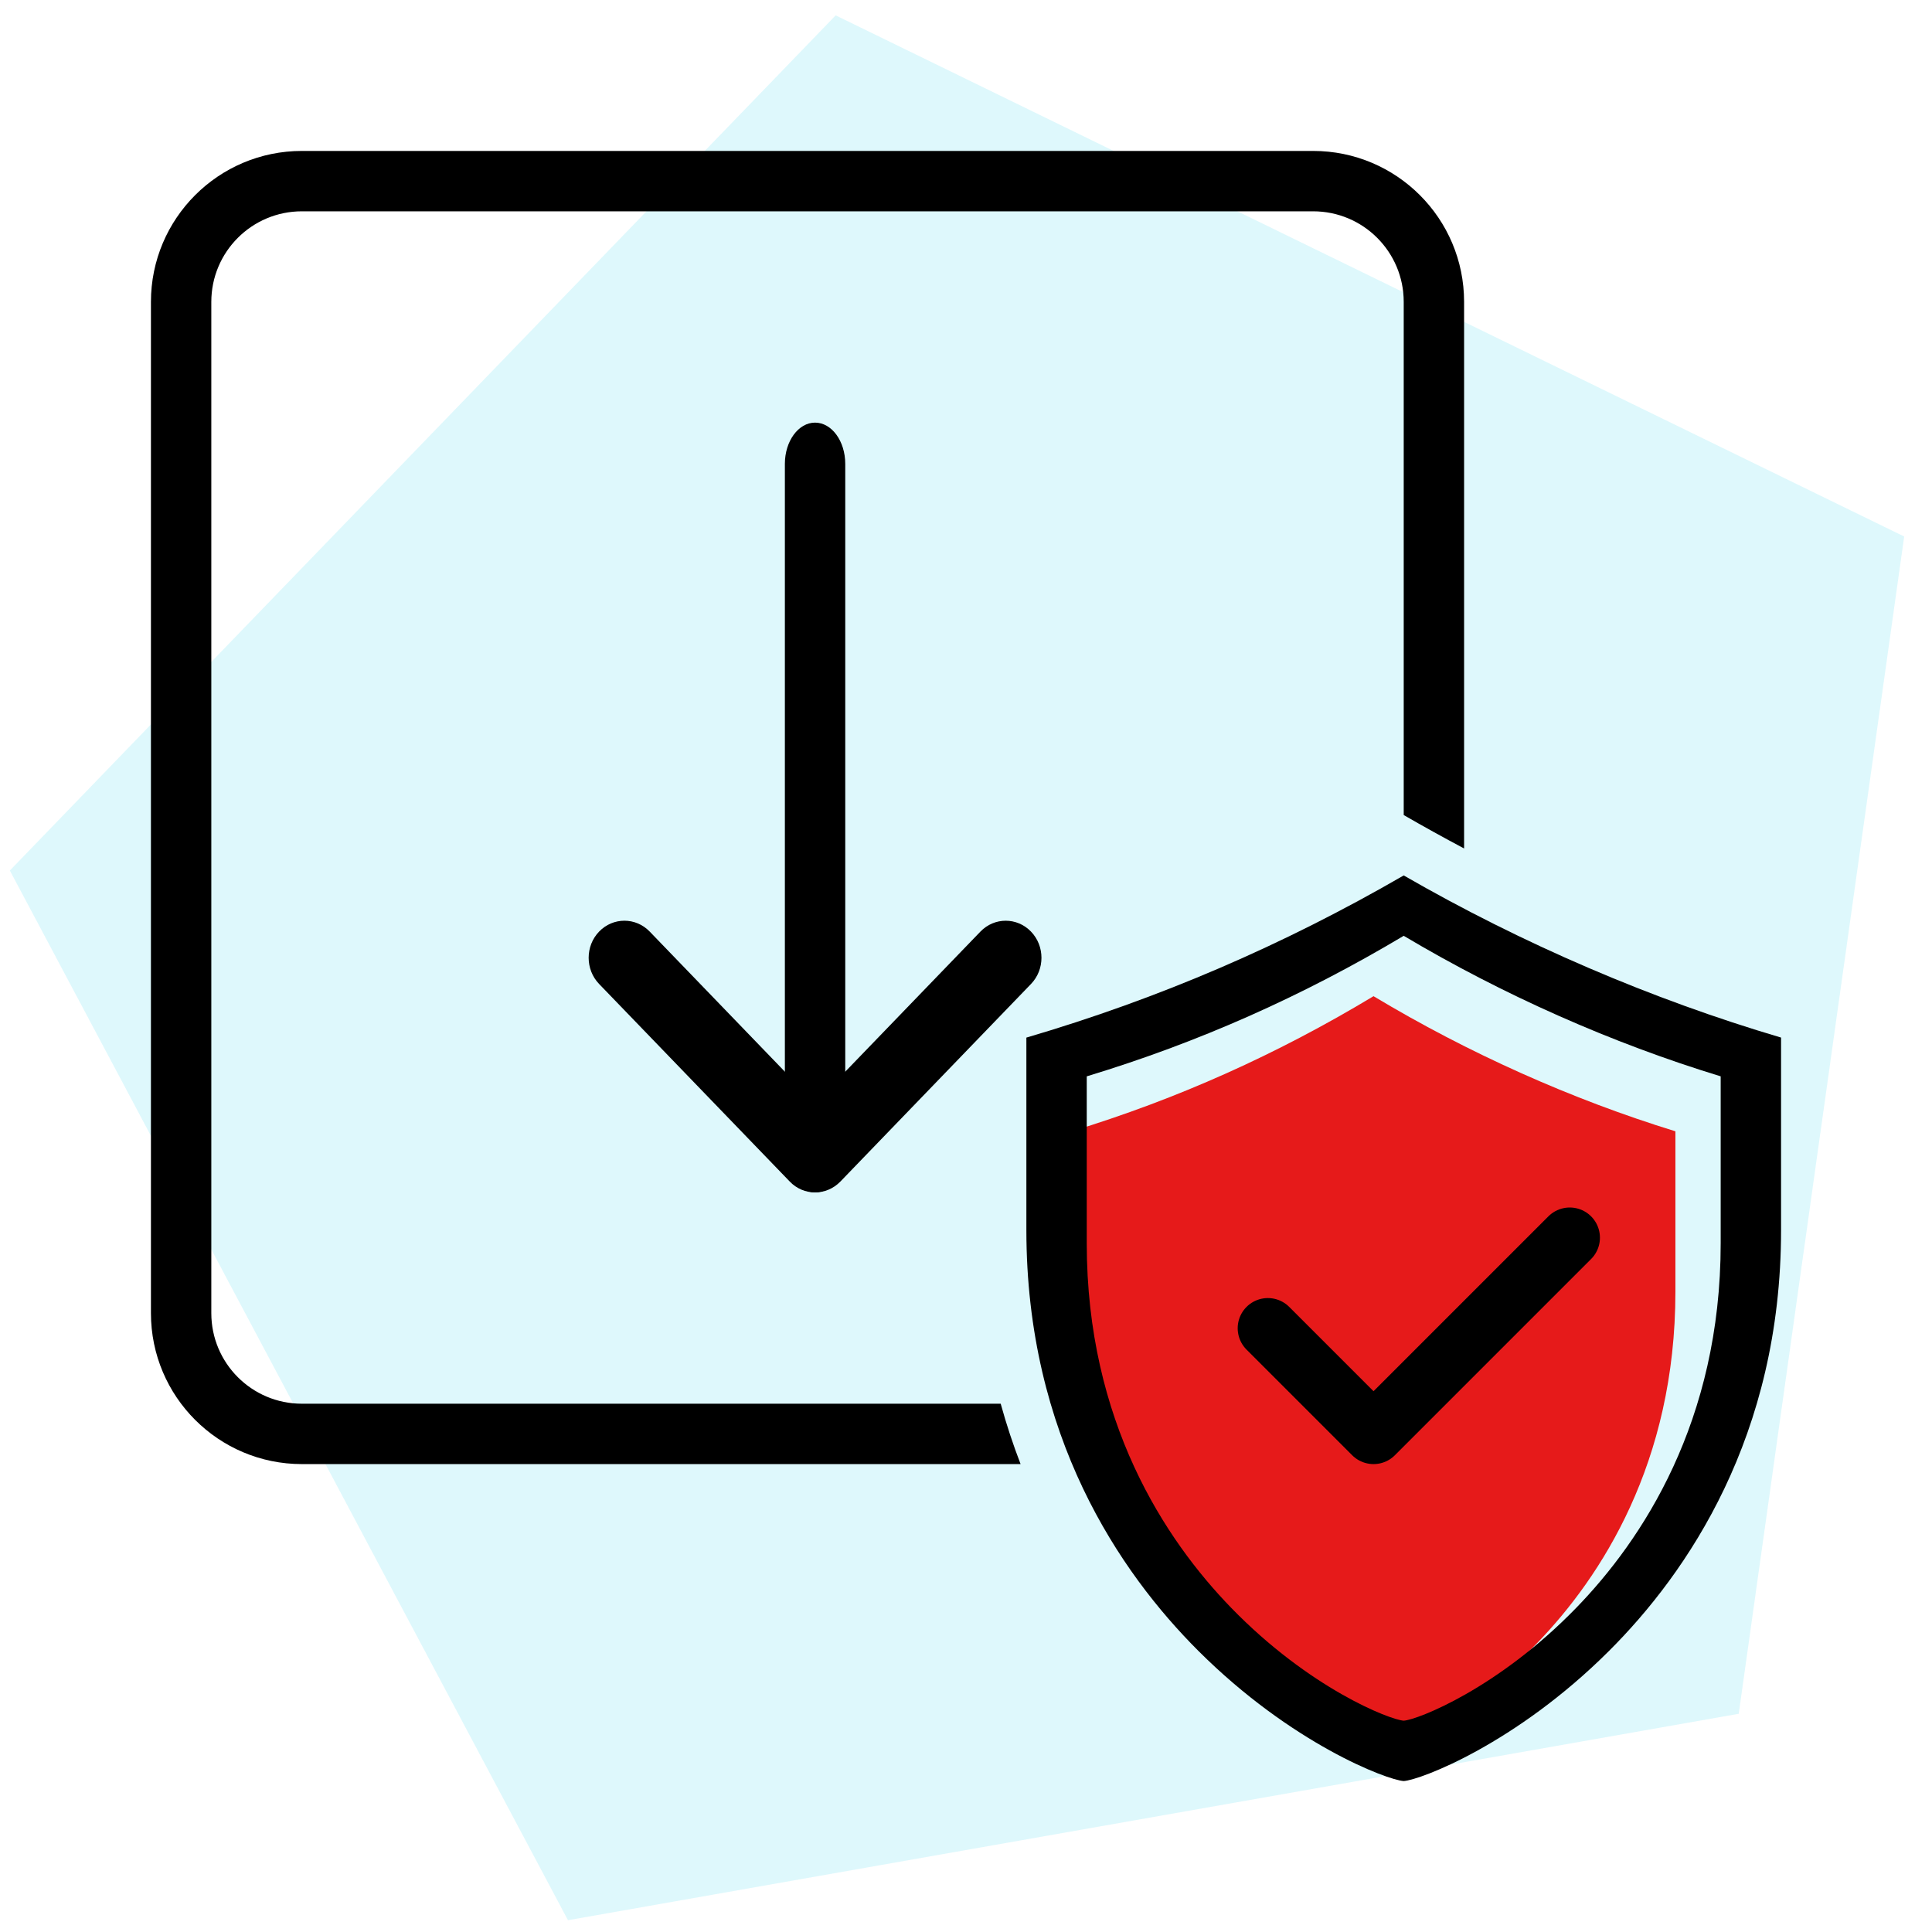
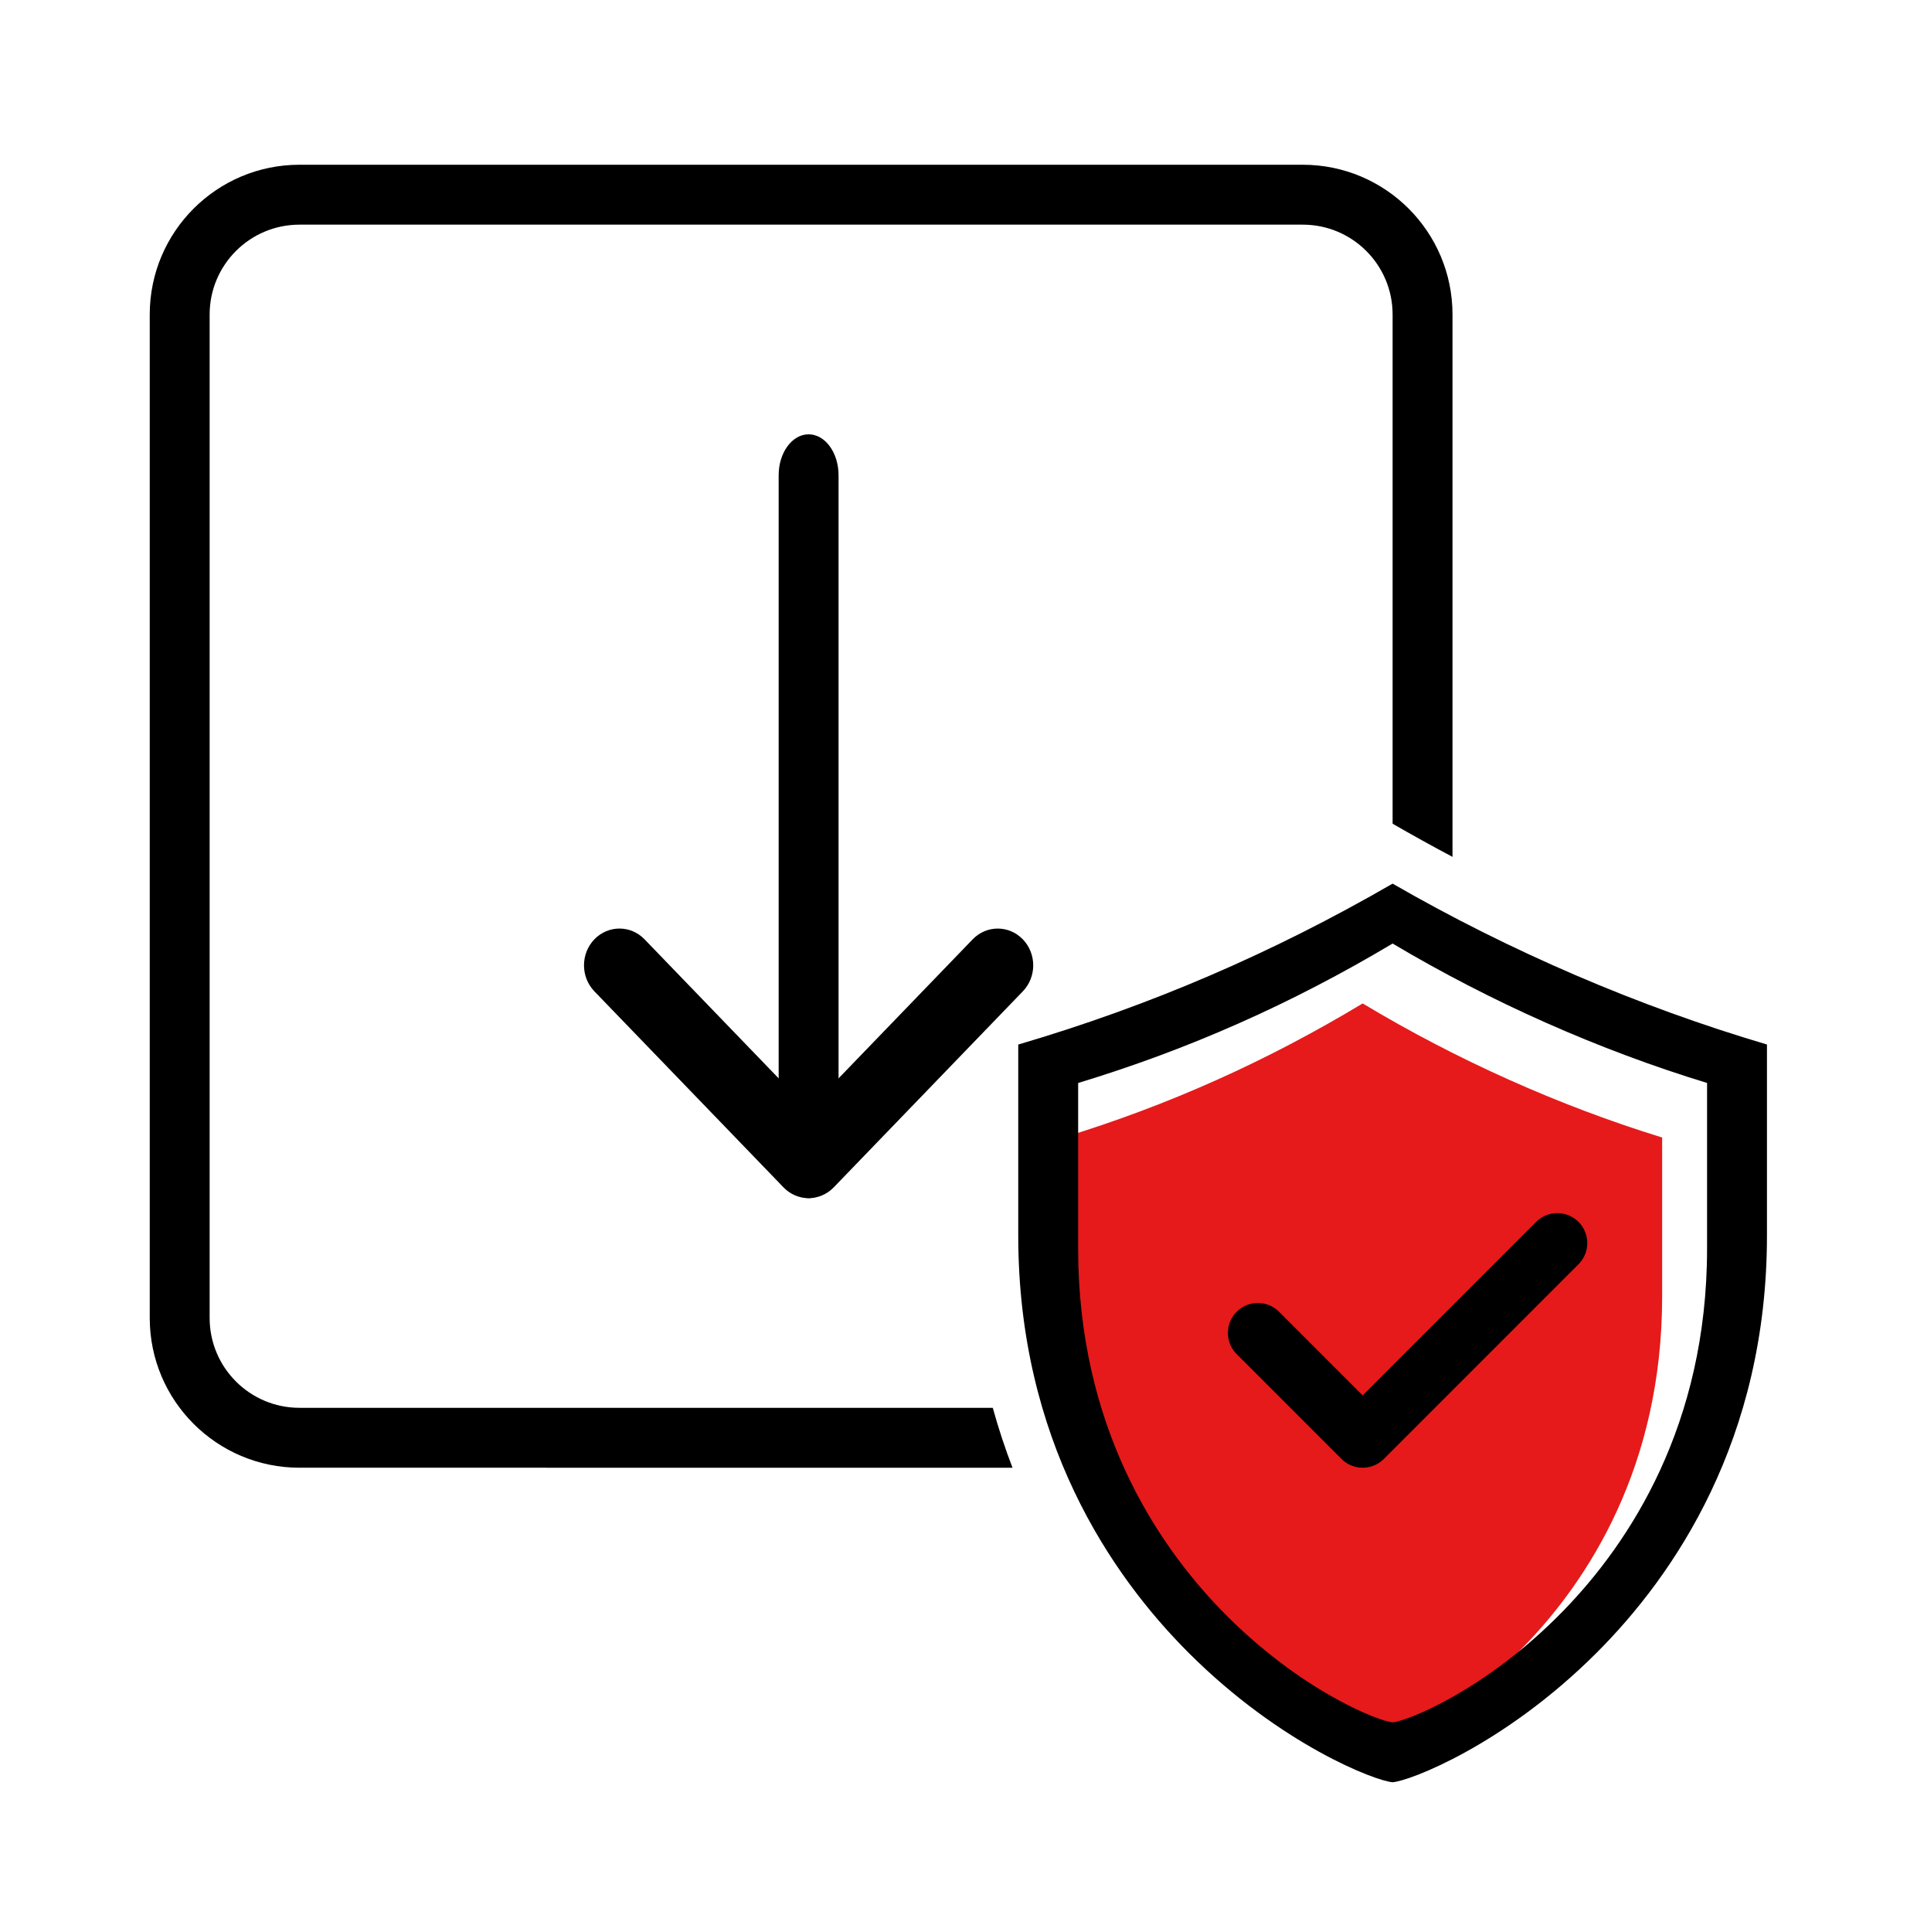
- <svg xmlns="http://www.w3.org/2000/svg" width="128" height="128" viewBox="0 0 128 128">
+ <svg xmlns="http://www.w3.org/2000/svg" width="128" height="129" viewBox="0 0 128 129">
  <g fill="none" fill-rule="evenodd">
-     <path fill="#D3F6FB" d="M91 24L154.721 70.296 130.382 145.204 51.618 145.204 27.279 70.296z" opacity=".75" transform="translate(-24 -24) rotate(62 91 91)" />
    <g fill="#000" fill-rule="nonzero">
-       <path d="M77 0c5.523 0 10 4.477 10 10v36.213c-1.35-.716-2.683-1.454-3.999-2.213H83V10c0-3.314-2.686-6-6-6H10c-3.314 0-6 2.686-6 6v67c0 3.314 2.686 6 6 6l46.299.001c.385 1.395.828 2.728 1.318 4L10 87C4.477 87 0 82.523 0 77V10C0 4.477 4.477 0 10 0h67z" transform="translate(-24 -24) translate(34 34)" />
-       <path d="M44 69c-1.104 0-2-1.224-2-2.732V20.732c0-1.508.896-2.732 2-2.732s2 1.224 2 2.732v45.536C46 67.776 45.104 69 44 69z" transform="translate(-24 -24) translate(34 34)" />
-       <path d="M43.997 69c-.607 0-1.213-.238-1.674-.72l-12.63-13.089c-.924-.959-.924-2.513 0-3.472.926-.959 2.425-.959 3.351 0L44 63.074 54.956 51.72c.925-.959 2.425-.959 3.35 0 .925.959.925 2.513 0 3.472l-12.63 13.09c-.467.48-1.073.719-1.68.719z" transform="translate(-24 -24) translate(34 34)" />
+       <path d="M77 0c5.523 0 10 4.477 10 10v36.213c-1.35-.716-2.683-1.454-3.999-2.213H83V10c0-3.314-2.686-6-6-6H10c-3.314 0-6 2.686-6 6v67c0 3.314 2.686 6 6 6l46.299.001c.385 1.395.828 2.728 1.318 4L10 87C4.477 87 0 82.523 0 77V10C0 4.477 4.477 0 10 0h67z" transform="translate(0 1) translate(10 10)" />
+       <path d="M44 69c-1.104 0-2-1.224-2-2.732V20.732c0-1.508.896-2.732 2-2.732s2 1.224 2 2.732v45.536C46 67.776 45.104 69 44 69z" transform="translate(0 1) translate(10 10)" />
+       <path d="M43.997 69c-.607 0-1.213-.238-1.674-.72l-12.63-13.089c-.924-.959-.924-2.513 0-3.472.926-.959 2.425-.959 3.351 0L44 63.074 54.956 51.72c.925-.959 2.425-.959 3.35 0 .925.959.925 2.513 0 3.472l-12.63 13.09c-.467.48-1.073.719-1.68.719z" transform="translate(0 1) translate(10 10)" />
    </g>
-     <path fill="#E61A1A" d="M135 109.58c0 11.369-4.958 18.91-9.118 23.234-4.934 5.13-9.996 7.125-10.882 7.186-.886-.06-5.948-2.056-10.882-7.186C99.958 128.49 95 120.95 95 109.58V98.953c7.02-2.148 13.587-5.089 20-8.953 6.27 3.766 13.132 6.837 20 8.952v10.627z" transform="translate(-24 -24)" />
-     <path fill="#000" d="M117 82c7.837 4.52 16.415 8.205 25 10.742v12.753c0 13.643-6.198 22.693-11.397 27.882-6.168 6.156-12.495 8.55-13.603 8.623-1.108-.073-7.435-2.467-13.603-8.623-5.2-5.19-11.397-14.239-11.397-27.882V92.744c8.774-2.578 16.984-6.107 25-10.744zm0 4c-6.733 4.019-13.63 7.077-21 9.311v11.052c0 11.823 5.206 19.666 9.574 24.164 5.18 5.335 10.495 7.41 11.426 7.473.93-.063 6.245-2.138 11.426-7.473 4.368-4.498 9.574-12.34 9.574-24.164V95.31c-7.211-2.2-14.417-5.393-21-9.31z" transform="translate(-24 -24)" />
-     <path stroke="#000" stroke-linecap="round" stroke-linejoin="round" stroke-width="4" d="M108 112L115 119 128 106" transform="translate(-24 -24)" />
+     <path fill="#E61A1A" d="M111 85.58c0 11.369-4.958 18.91-9.118 23.234-4.934 5.13-9.996 7.125-10.882 7.186-.886-.06-5.948-2.056-10.882-7.186C75.958 104.49 71 96.95 71 85.58V74.953c7.02-2.148 13.587-5.089 20-8.953 6.27 3.766 13.132 6.837 20 8.952v10.627z" transform="translate(0 1)" />
+     <path fill="#000" d="M93 58c7.837 4.52 16.415 8.205 25 10.742v12.753c0 13.643-6.198 22.693-11.397 27.882-6.168 6.156-12.495 8.55-13.603 8.623-1.108-.073-7.435-2.467-13.603-8.623C74.197 104.187 68 95.138 68 81.495V68.744C76.774 66.166 84.984 62.637 93 58zm0 4c-6.733 4.019-13.63 7.077-21 9.311v11.052c0 11.823 5.206 19.666 9.574 24.164 5.18 5.335 10.495 7.41 11.426 7.473.93-.063 6.245-2.138 11.426-7.473 4.368-4.498 9.574-12.34 9.574-24.164V71.31c-7.211-2.2-14.417-5.393-21-9.31z" transform="translate(0 1)" />
+     <path stroke="#000" stroke-linecap="round" stroke-linejoin="round" stroke-width="4" d="M84 88L91 95 104 82" transform="translate(0 1)" />
  </g>
</svg>
